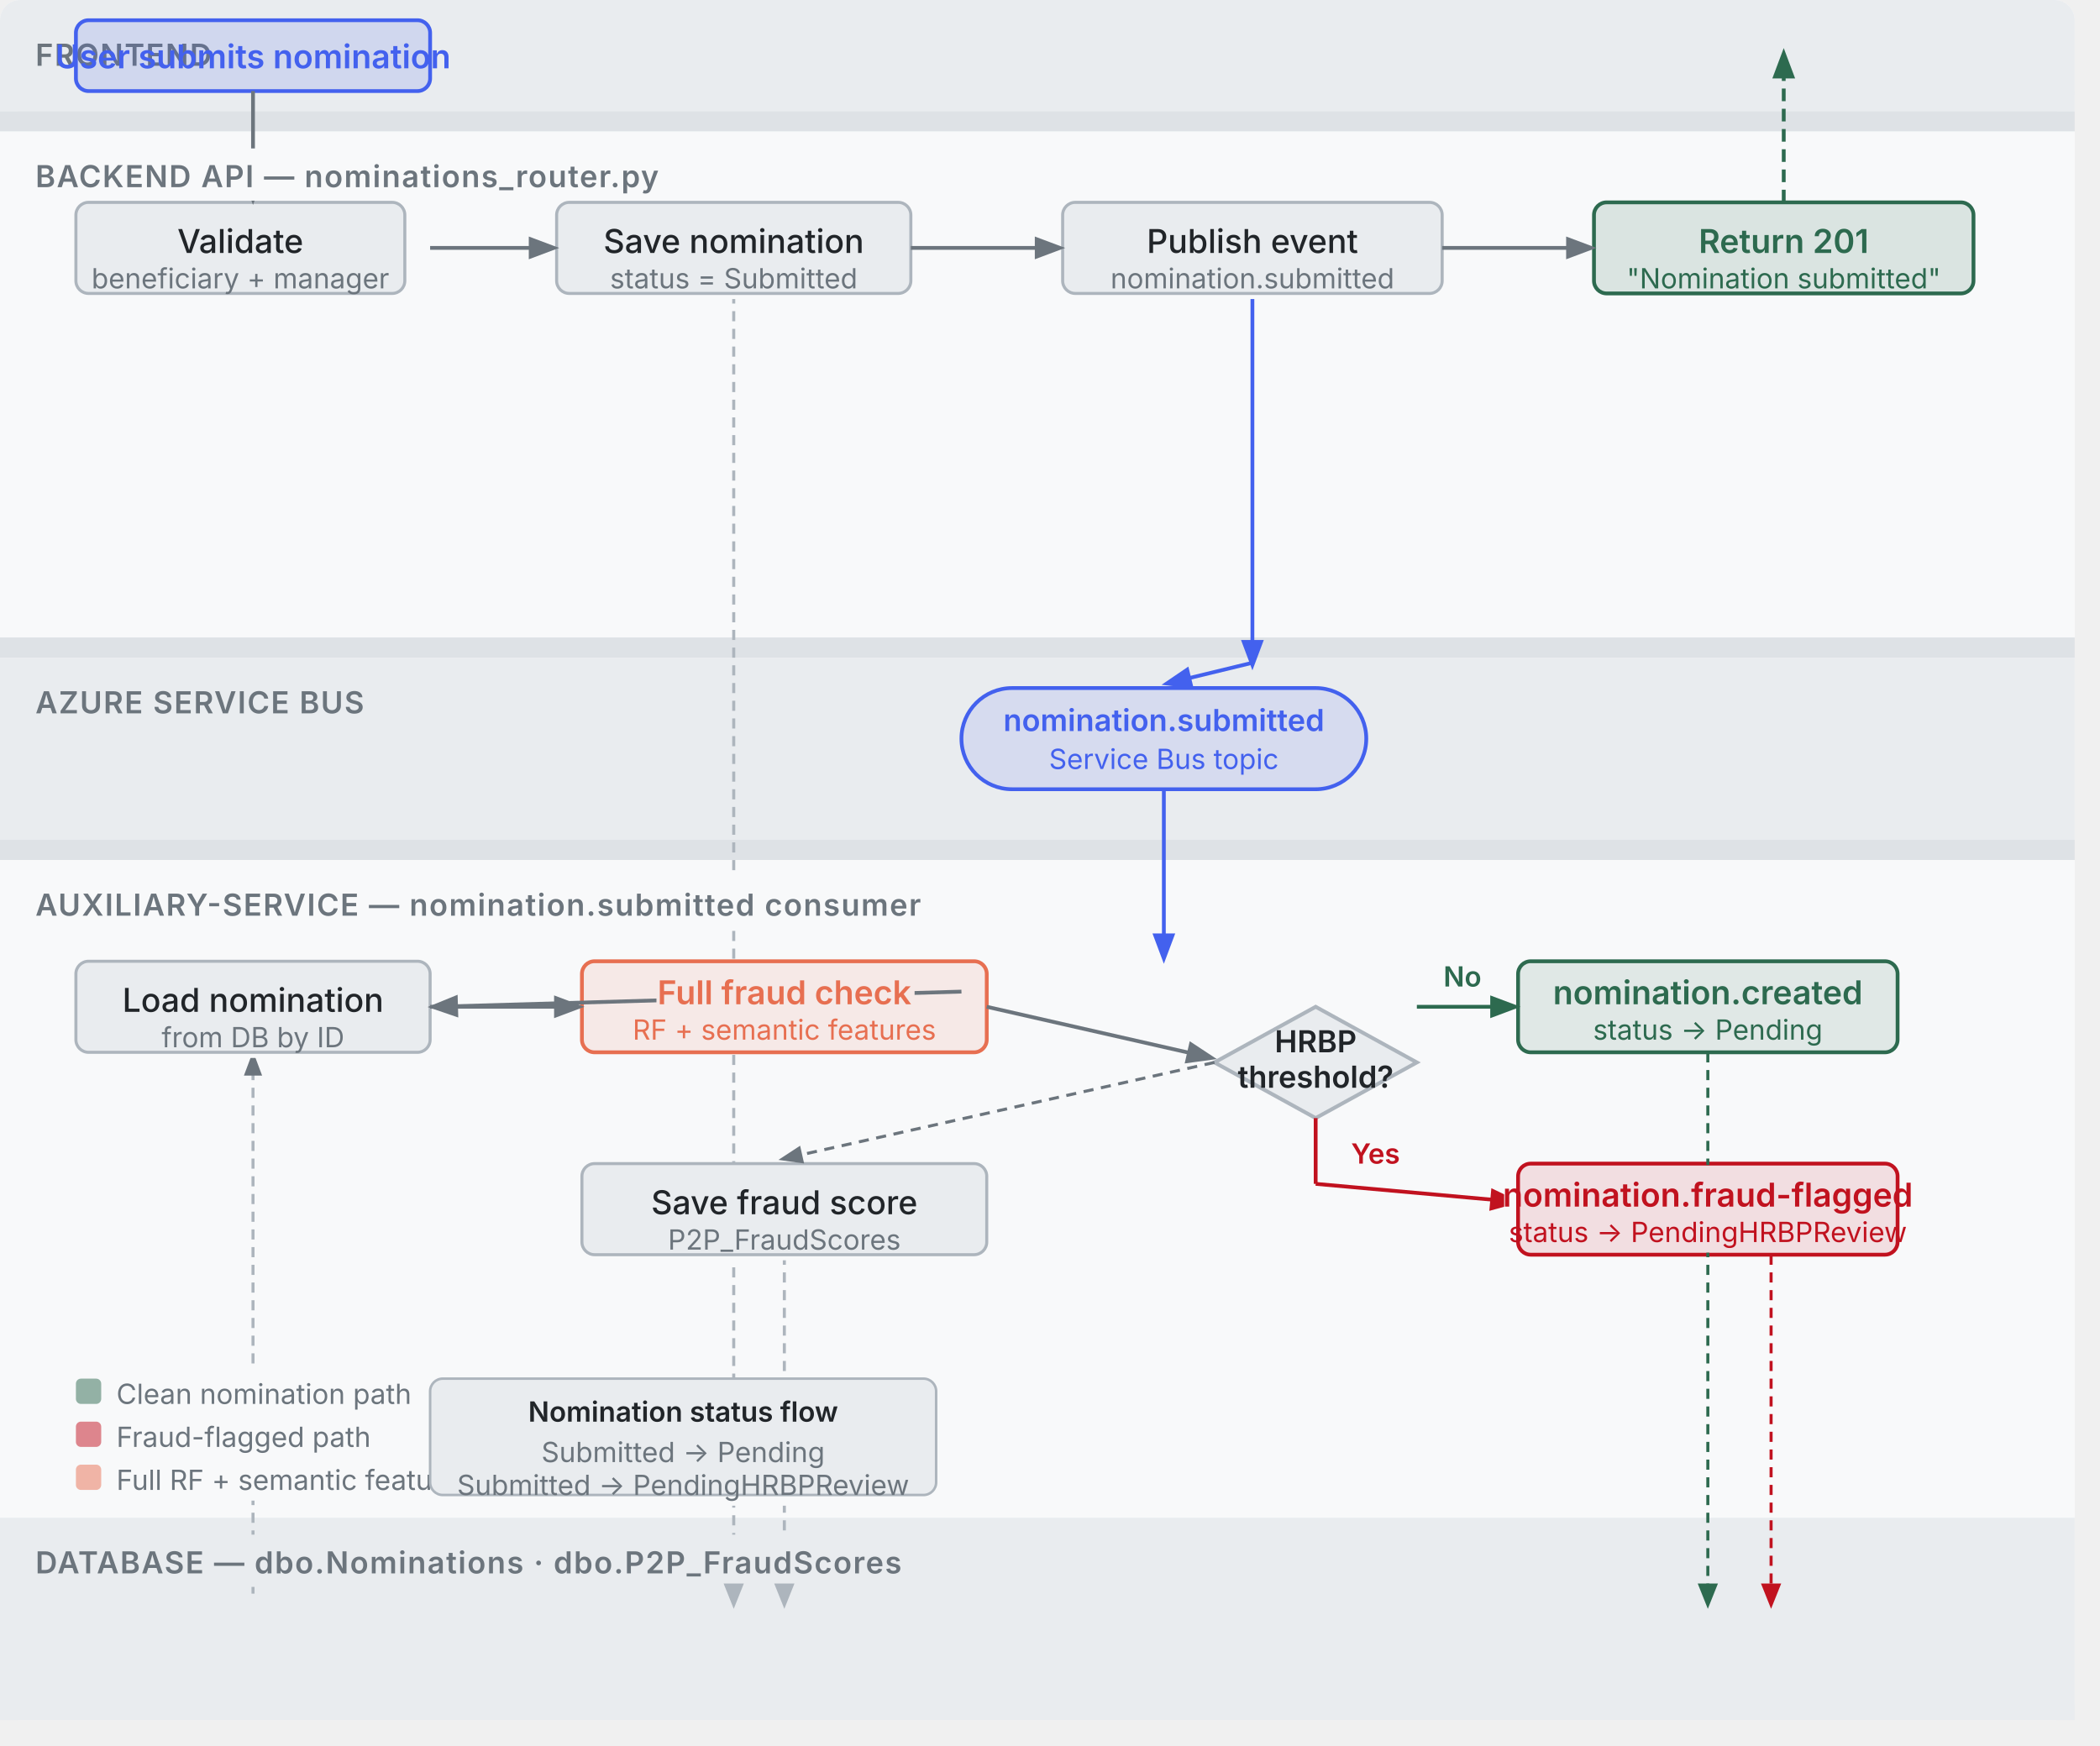
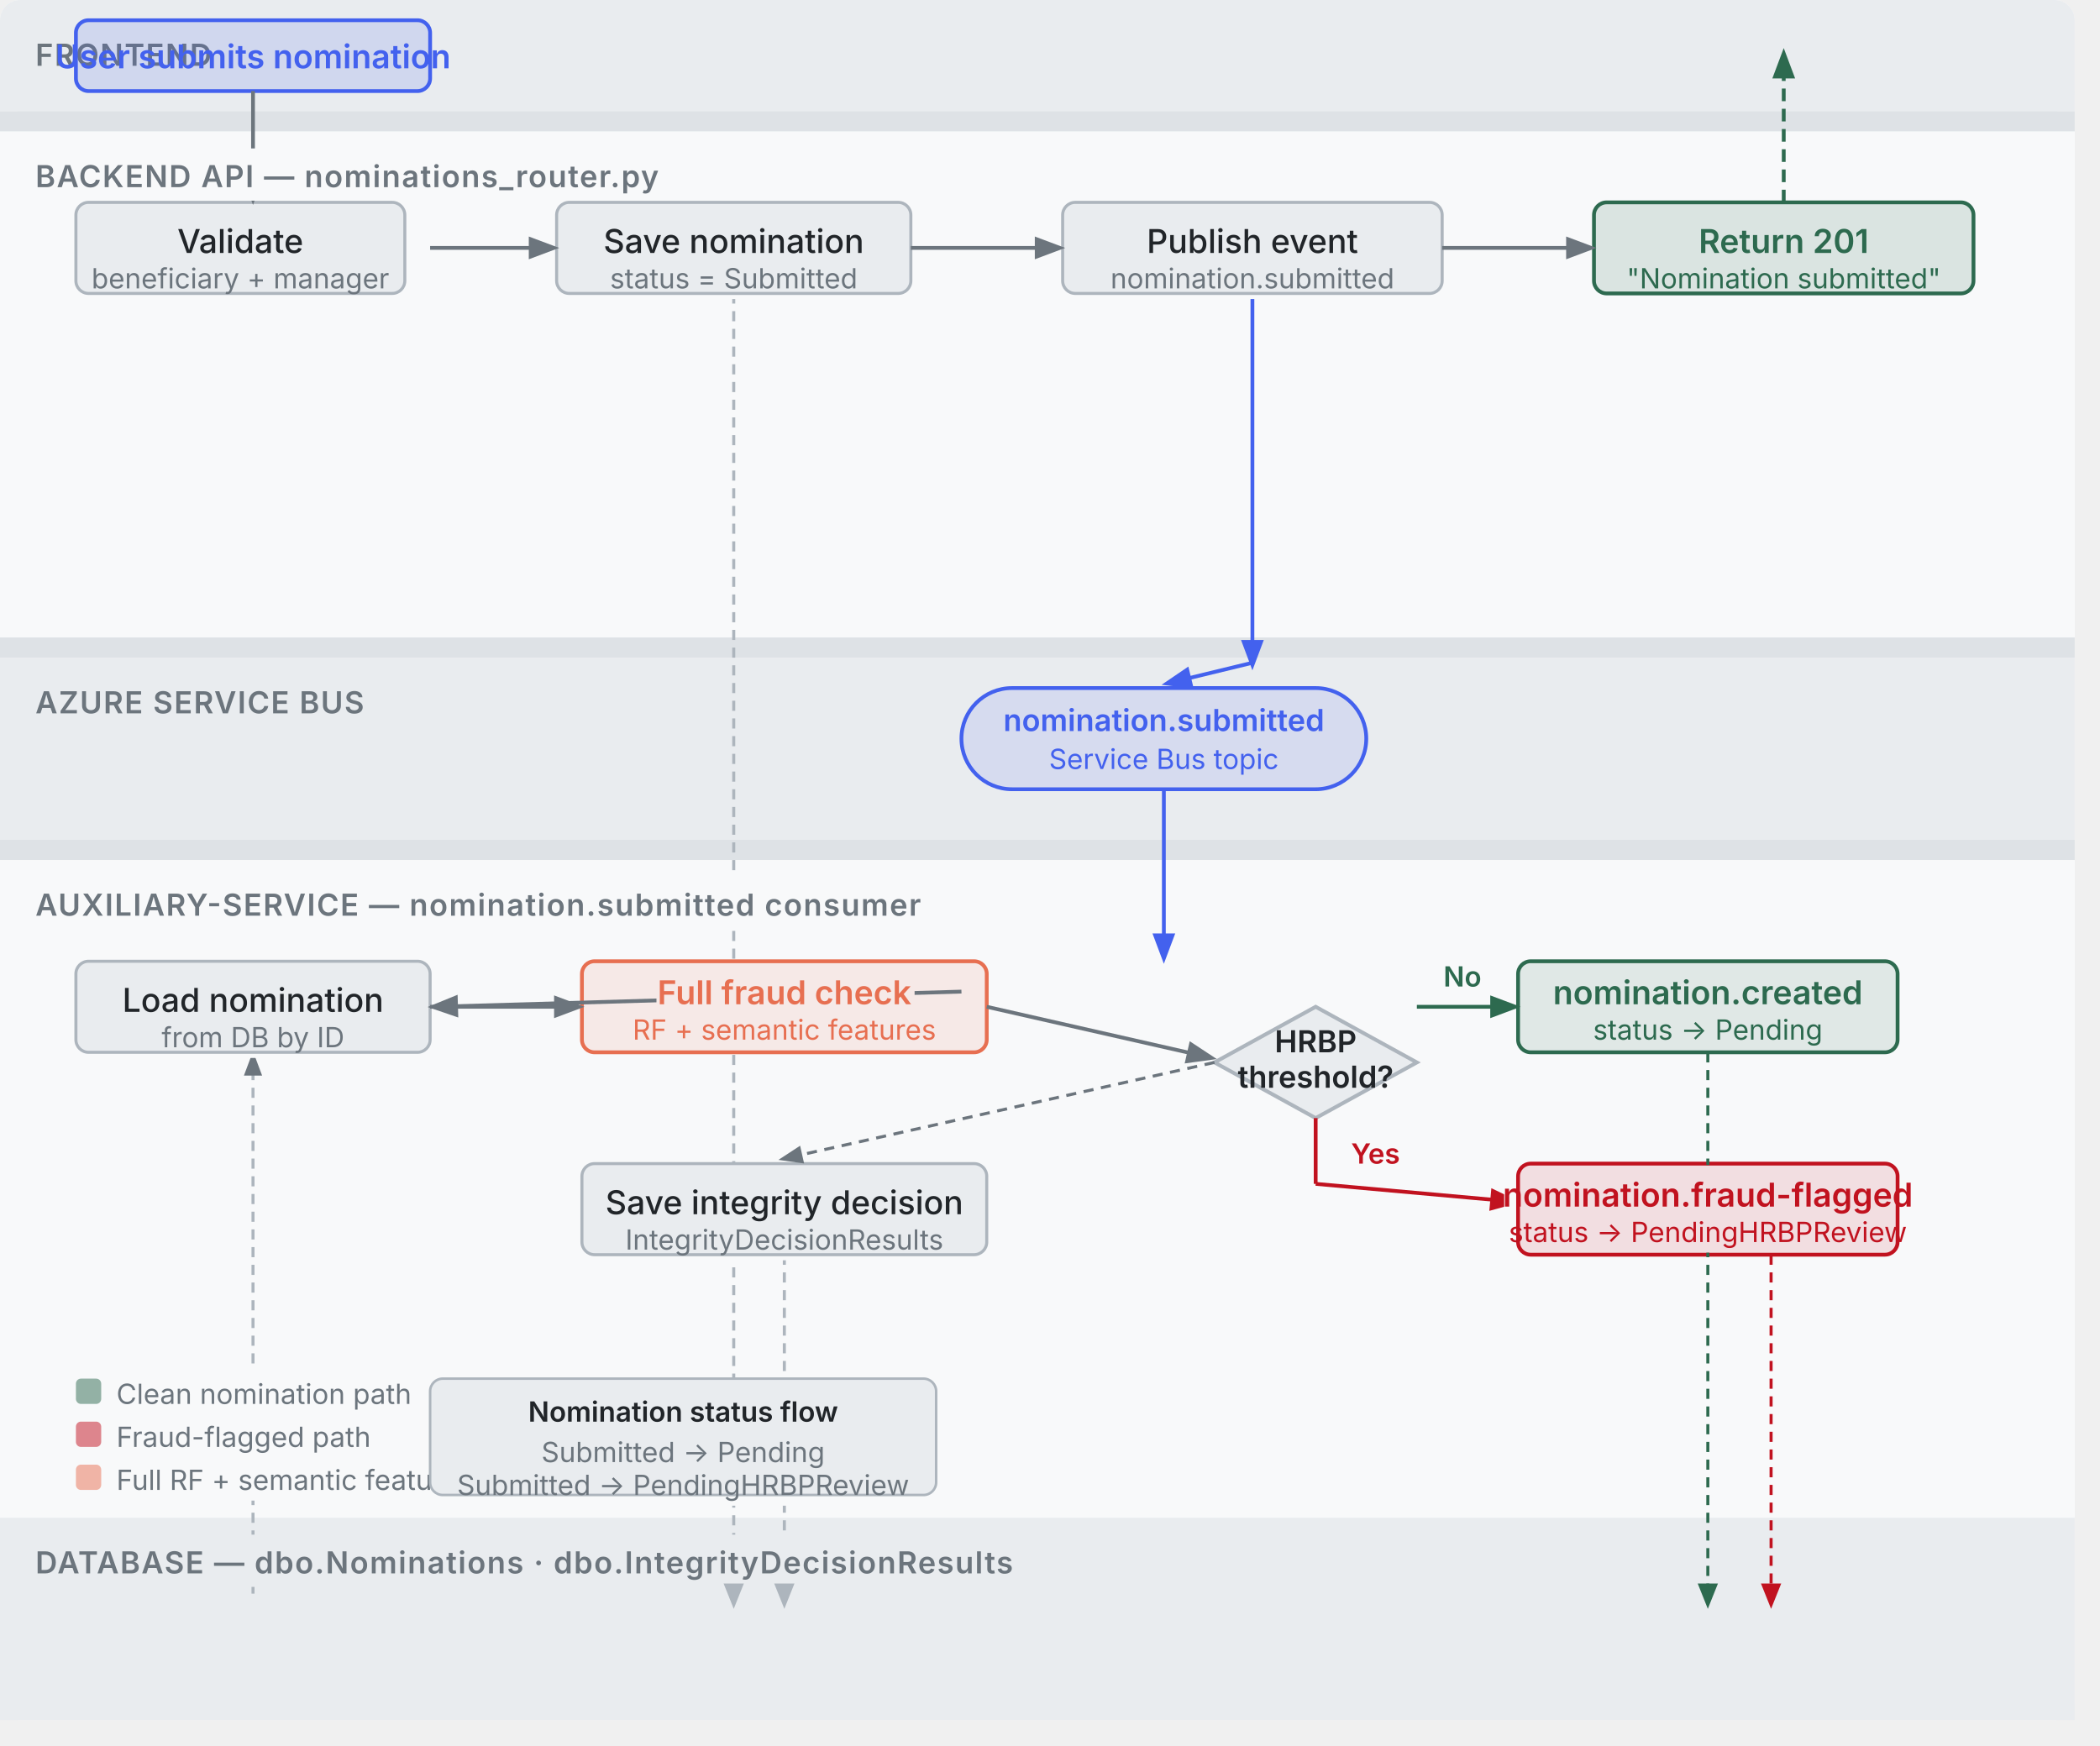
<svg xmlns="http://www.w3.org/2000/svg" viewBox="0 0 830 690" font-family="system-ui, -apple-system, sans-serif" font-size="13" role="img" style="">
  <rect x="0" y="0" width="820" height="680" fill="var(--bg-1, #f8f9fa)" rx="8" style="fill:rgb(248, 249, 250);stroke:none;color:rgb(0, 0, 0);stroke-width:1px;stroke-linecap:butt;stroke-linejoin:miter;opacity:1;font-family:system-ui, -apple-system, sans-serif;font-size:13px;font-weight:400;text-anchor:start;dominant-baseline:auto" />
  <rect x="0" y="0" width="820" height="44" fill="var(--bg-2, #e9ecef)" rx="8" style="fill:rgb(233, 236, 239);stroke:none;color:rgb(0, 0, 0);stroke-width:1px;stroke-linecap:butt;stroke-linejoin:miter;opacity:1;font-family:system-ui, -apple-system, sans-serif;font-size:13px;font-weight:400;text-anchor:start;dominant-baseline:auto" />
  <rect x="0" y="36" width="820" height="8" fill="var(--bg-2, #e9ecef)" style="fill:rgb(233, 236, 239);stroke:none;color:rgb(0, 0, 0);stroke-width:1px;stroke-linecap:butt;stroke-linejoin:miter;opacity:1;font-family:system-ui, -apple-system, sans-serif;font-size:13px;font-weight:400;text-anchor:start;dominant-baseline:auto" />
  <text x="14" y="26" font-weight="600" font-size="12" fill="var(--text-2, #6c757d)" letter-spacing="0.5" style="fill:rgb(108, 117, 125);stroke:none;color:rgb(0, 0, 0);stroke-width:1px;stroke-linecap:butt;stroke-linejoin:miter;opacity:1;font-family:system-ui, -apple-system, sans-serif;font-size:12px;font-weight:600;text-anchor:start;dominant-baseline:auto">FRONTEND</text>
  <rect x="0" y="44" width="820" height="8" fill="var(--bg-3, #dee2e6)" style="fill:rgb(222, 226, 230);stroke:none;color:rgb(0, 0, 0);stroke-width:1px;stroke-linecap:butt;stroke-linejoin:miter;opacity:1;font-family:system-ui, -apple-system, sans-serif;font-size:13px;font-weight:400;text-anchor:start;dominant-baseline:auto" />
  <rect x="0" y="52" width="820" height="200" fill="var(--bg-1, #f8f9fa)" style="fill:rgb(248, 249, 250);stroke:none;color:rgb(0, 0, 0);stroke-width:1px;stroke-linecap:butt;stroke-linejoin:miter;opacity:1;font-family:system-ui, -apple-system, sans-serif;font-size:13px;font-weight:400;text-anchor:start;dominant-baseline:auto" />
  <text x="14" y="74" font-weight="600" font-size="12" fill="var(--text-2, #6c757d)" letter-spacing="0.5" style="fill:rgb(108, 117, 125);stroke:none;color:rgb(0, 0, 0);stroke-width:1px;stroke-linecap:butt;stroke-linejoin:miter;opacity:1;font-family:system-ui, -apple-system, sans-serif;font-size:12px;font-weight:600;text-anchor:start;dominant-baseline:auto">BACKEND API  —  nominations_router.py</text>
  <rect x="0" y="252" width="820" height="8" fill="var(--bg-3, #dee2e6)" style="fill:rgb(222, 226, 230);stroke:none;color:rgb(0, 0, 0);stroke-width:1px;stroke-linecap:butt;stroke-linejoin:miter;opacity:1;font-family:system-ui, -apple-system, sans-serif;font-size:13px;font-weight:400;text-anchor:start;dominant-baseline:auto" />
  <rect x="0" y="260" width="820" height="72" fill="var(--bg-2, #e9ecef)" style="fill:rgb(233, 236, 239);stroke:none;color:rgb(0, 0, 0);stroke-width:1px;stroke-linecap:butt;stroke-linejoin:miter;opacity:1;font-family:system-ui, -apple-system, sans-serif;font-size:13px;font-weight:400;text-anchor:start;dominant-baseline:auto" />
  <text x="14" y="282" font-weight="600" font-size="12" fill="var(--text-2, #6c757d)" letter-spacing="0.5" style="fill:rgb(108, 117, 125);stroke:none;color:rgb(0, 0, 0);stroke-width:1px;stroke-linecap:butt;stroke-linejoin:miter;opacity:1;font-family:system-ui, -apple-system, sans-serif;font-size:12px;font-weight:600;text-anchor:start;dominant-baseline:auto">AZURE SERVICE BUS</text>
  <rect x="0" y="332" width="820" height="8" fill="var(--bg-3, #dee2e6)" style="fill:rgb(222, 226, 230);stroke:none;color:rgb(0, 0, 0);stroke-width:1px;stroke-linecap:butt;stroke-linejoin:miter;opacity:1;font-family:system-ui, -apple-system, sans-serif;font-size:13px;font-weight:400;text-anchor:start;dominant-baseline:auto" />
  <rect x="0" y="340" width="820" height="260" fill="var(--bg-1, #f8f9fa)" style="fill:rgb(248, 249, 250);stroke:none;color:rgb(0, 0, 0);stroke-width:1px;stroke-linecap:butt;stroke-linejoin:miter;opacity:1;font-family:system-ui, -apple-system, sans-serif;font-size:13px;font-weight:400;text-anchor:start;dominant-baseline:auto" />
  <text x="14" y="362" font-weight="600" font-size="12" fill="var(--text-2, #6c757d)" letter-spacing="0.5" style="fill:rgb(108, 117, 125);stroke:none;color:rgb(0, 0, 0);stroke-width:1px;stroke-linecap:butt;stroke-linejoin:miter;opacity:1;font-family:system-ui, -apple-system, sans-serif;font-size:12px;font-weight:600;text-anchor:start;dominant-baseline:auto">AUXILIARY-SERVICE  —  nomination.submitted consumer</text>
  <rect x="0" y="600" width="820" height="80" fill="var(--bg-2, #e9ecef)" style="fill:rgb(233, 236, 239);stroke:none;color:rgb(0, 0, 0);stroke-width:1px;stroke-linecap:butt;stroke-linejoin:miter;opacity:1;font-family:system-ui, -apple-system, sans-serif;font-size:13px;font-weight:400;text-anchor:start;dominant-baseline:auto" />
-   <text x="14" y="622" font-weight="600" font-size="12" fill="var(--text-2, #6c757d)" letter-spacing="0.5" style="fill:rgb(108, 117, 125);stroke:none;color:rgb(0, 0, 0);stroke-width:1px;stroke-linecap:butt;stroke-linejoin:miter;opacity:1;font-family:system-ui, -apple-system, sans-serif;font-size:12px;font-weight:600;text-anchor:start;dominant-baseline:auto">DATABASE  —  dbo.Nominations  ·  dbo.P2P_FraudScores</text>
+   <text x="14" y="622" font-weight="600" font-size="12" fill="var(--text-2, #6c757d)" letter-spacing="0.5" style="fill:rgb(108, 117, 125);stroke:none;color:rgb(0, 0, 0);stroke-width:1px;stroke-linecap:butt;stroke-linejoin:miter;opacity:1;font-family:system-ui, -apple-system, sans-serif;font-size:12px;font-weight:600;text-anchor:start;dominant-baseline:auto">DATABASE  —  dbo.Nominations  ·  dbo.IntegrityDecisionResults</text>
  <rect x="30" y="8" width="140" height="28" rx="5" fill="var(--accent, #4361ee)" opacity="0.15" style="fill:rgb(67, 97, 238);stroke:none;color:rgb(0, 0, 0);stroke-width:1px;stroke-linecap:butt;stroke-linejoin:miter;opacity:0.15;font-family:system-ui, -apple-system, sans-serif;font-size:13px;font-weight:400;text-anchor:start;dominant-baseline:auto" />
  <rect x="30" y="8" width="140" height="28" rx="5" fill="none" stroke="var(--accent, #4361ee)" stroke-width="1.5" style="fill:none;stroke:rgb(67, 97, 238);color:rgb(0, 0, 0);stroke-width:1.5px;stroke-linecap:butt;stroke-linejoin:miter;opacity:1;font-family:system-ui, -apple-system, sans-serif;font-size:13px;font-weight:400;text-anchor:start;dominant-baseline:auto" />
  <text x="100" y="27" text-anchor="middle" fill="var(--accent, #4361ee)" font-weight="600" style="fill:rgb(67, 97, 238);stroke:none;color:rgb(0, 0, 0);stroke-width:1px;stroke-linecap:butt;stroke-linejoin:miter;opacity:1;font-family:system-ui, -apple-system, sans-serif;font-size:13px;font-weight:600;text-anchor:middle;dominant-baseline:auto">User submits nomination</text>
  <rect x="30" y="80" width="130" height="36" rx="5" fill="var(--bg-2, #e9ecef)" stroke="var(--border, #adb5bd)" stroke-width="1.2" style="fill:rgb(233, 236, 239);stroke:rgb(173, 181, 189);color:rgb(0, 0, 0);stroke-width:1.2px;stroke-linecap:butt;stroke-linejoin:miter;opacity:1;font-family:system-ui, -apple-system, sans-serif;font-size:13px;font-weight:400;text-anchor:start;dominant-baseline:auto" />
  <text x="95" y="100" text-anchor="middle" fill="var(--text-1, #212529)" font-weight="500" style="fill:rgb(33, 37, 41);stroke:none;color:rgb(0, 0, 0);stroke-width:1px;stroke-linecap:butt;stroke-linejoin:miter;opacity:1;font-family:system-ui, -apple-system, sans-serif;font-size:13px;font-weight:500;text-anchor:middle;dominant-baseline:auto">Validate</text>
  <text x="95" y="114" text-anchor="middle" fill="var(--text-2, #6c757d)" font-size="11" style="fill:rgb(108, 117, 125);stroke:none;color:rgb(0, 0, 0);stroke-width:1px;stroke-linecap:butt;stroke-linejoin:miter;opacity:1;font-family:system-ui, -apple-system, sans-serif;font-size:11px;font-weight:400;text-anchor:middle;dominant-baseline:auto">beneficiary + manager</text>
  <rect x="220" y="80" width="140" height="36" rx="5" fill="var(--bg-2, #e9ecef)" stroke="var(--border, #adb5bd)" stroke-width="1.2" style="fill:rgb(233, 236, 239);stroke:rgb(173, 181, 189);color:rgb(0, 0, 0);stroke-width:1.2px;stroke-linecap:butt;stroke-linejoin:miter;opacity:1;font-family:system-ui, -apple-system, sans-serif;font-size:13px;font-weight:400;text-anchor:start;dominant-baseline:auto" />
  <text x="290" y="100" text-anchor="middle" fill="var(--text-1, #212529)" font-weight="500" style="fill:rgb(33, 37, 41);stroke:none;color:rgb(0, 0, 0);stroke-width:1px;stroke-linecap:butt;stroke-linejoin:miter;opacity:1;font-family:system-ui, -apple-system, sans-serif;font-size:13px;font-weight:500;text-anchor:middle;dominant-baseline:auto">Save nomination</text>
  <text x="290" y="114" text-anchor="middle" fill="var(--text-2, #6c757d)" font-size="11" style="fill:rgb(108, 117, 125);stroke:none;color:rgb(0, 0, 0);stroke-width:1px;stroke-linecap:butt;stroke-linejoin:miter;opacity:1;font-family:system-ui, -apple-system, sans-serif;font-size:11px;font-weight:400;text-anchor:middle;dominant-baseline:auto">status = Submitted</text>
  <line x1="290" y1="116" x2="290" y2="630" stroke="var(--border, #adb5bd)" stroke-width="1.2" stroke-dasharray="4,3" mask="url(#imagine-text-gaps-45eafx)" style="fill:rgb(0, 0, 0);stroke:rgb(173, 181, 189);color:rgb(0, 0, 0);stroke-width:1.2px;stroke-dasharray:4px, 3px;stroke-linecap:butt;stroke-linejoin:miter;opacity:1;font-family:system-ui, -apple-system, sans-serif;font-size:13px;font-weight:400;text-anchor:start;dominant-baseline:auto" />
  <polygon points="286,626 290,636 294,626" fill="var(--border, #adb5bd)" style="fill:rgb(173, 181, 189);stroke:none;color:rgb(0, 0, 0);stroke-width:1px;stroke-linecap:butt;stroke-linejoin:miter;opacity:1;font-family:system-ui, -apple-system, sans-serif;font-size:13px;font-weight:400;text-anchor:start;dominant-baseline:auto" />
  <rect x="420" y="80" width="150" height="36" rx="5" fill="var(--bg-2, #e9ecef)" stroke="var(--border, #adb5bd)" stroke-width="1.2" style="fill:rgb(233, 236, 239);stroke:rgb(173, 181, 189);color:rgb(0, 0, 0);stroke-width:1.2px;stroke-linecap:butt;stroke-linejoin:miter;opacity:1;font-family:system-ui, -apple-system, sans-serif;font-size:13px;font-weight:400;text-anchor:start;dominant-baseline:auto" />
  <text x="495" y="100" text-anchor="middle" fill="var(--text-1, #212529)" font-weight="500" style="fill:rgb(33, 37, 41);stroke:none;color:rgb(0, 0, 0);stroke-width:1px;stroke-linecap:butt;stroke-linejoin:miter;opacity:1;font-family:system-ui, -apple-system, sans-serif;font-size:13px;font-weight:500;text-anchor:middle;dominant-baseline:auto">Publish event</text>
  <text x="495" y="114" text-anchor="middle" fill="var(--text-2, #6c757d)" font-size="11" style="fill:rgb(108, 117, 125);stroke:none;color:rgb(0, 0, 0);stroke-width:1px;stroke-linecap:butt;stroke-linejoin:miter;opacity:1;font-family:system-ui, -apple-system, sans-serif;font-size:11px;font-weight:400;text-anchor:middle;dominant-baseline:auto">nomination.submitted</text>
  <rect x="630" y="80" width="150" height="36" rx="5" fill="var(--success, #2d6a4f)" opacity="0.15" style="fill:rgb(45, 106, 79);stroke:none;color:rgb(0, 0, 0);stroke-width:1px;stroke-linecap:butt;stroke-linejoin:miter;opacity:0.15;font-family:system-ui, -apple-system, sans-serif;font-size:13px;font-weight:400;text-anchor:start;dominant-baseline:auto" />
  <rect x="630" y="80" width="150" height="36" rx="5" fill="none" stroke="var(--success, #2d6a4f)" stroke-width="1.5" style="fill:none;stroke:rgb(45, 106, 79);color:rgb(0, 0, 0);stroke-width:1.5px;stroke-linecap:butt;stroke-linejoin:miter;opacity:1;font-family:system-ui, -apple-system, sans-serif;font-size:13px;font-weight:400;text-anchor:start;dominant-baseline:auto" />
  <text x="705" y="100" text-anchor="middle" fill="var(--success, #2d6a4f)" font-weight="600" style="fill:rgb(45, 106, 79);stroke:none;color:rgb(0, 0, 0);stroke-width:1px;stroke-linecap:butt;stroke-linejoin:miter;opacity:1;font-family:system-ui, -apple-system, sans-serif;font-size:13px;font-weight:600;text-anchor:middle;dominant-baseline:auto">Return 201</text>
  <text x="705" y="114" text-anchor="middle" fill="var(--success, #2d6a4f)" font-size="11" style="fill:rgb(45, 106, 79);stroke:none;color:rgb(0, 0, 0);stroke-width:1px;stroke-linecap:butt;stroke-linejoin:miter;opacity:1;font-family:system-ui, -apple-system, sans-serif;font-size:11px;font-weight:400;text-anchor:middle;dominant-baseline:auto">"Nomination submitted"</text>
  <line x1="170" y1="98" x2="218" y2="98" stroke="var(--text-2, #6c757d)" stroke-width="1.5" marker-end="url(#arr)" style="fill:rgb(0, 0, 0);stroke:rgb(108, 117, 125);color:rgb(0, 0, 0);stroke-width:1.5px;stroke-linecap:butt;stroke-linejoin:miter;opacity:1;font-family:system-ui, -apple-system, sans-serif;font-size:13px;font-weight:400;text-anchor:start;dominant-baseline:auto" />
  <line x1="360" y1="98" x2="418" y2="98" stroke="var(--text-2, #6c757d)" stroke-width="1.5" marker-end="url(#arr)" style="fill:rgb(0, 0, 0);stroke:rgb(108, 117, 125);color:rgb(0, 0, 0);stroke-width:1.5px;stroke-linecap:butt;stroke-linejoin:miter;opacity:1;font-family:system-ui, -apple-system, sans-serif;font-size:13px;font-weight:400;text-anchor:start;dominant-baseline:auto" />
  <line x1="570" y1="98" x2="628" y2="98" stroke="var(--text-2, #6c757d)" stroke-width="1.5" marker-end="url(#arr)" style="fill:rgb(0, 0, 0);stroke:rgb(108, 117, 125);color:rgb(0, 0, 0);stroke-width:1.5px;stroke-linecap:butt;stroke-linejoin:miter;opacity:1;font-family:system-ui, -apple-system, sans-serif;font-size:13px;font-weight:400;text-anchor:start;dominant-baseline:auto" />
  <line x1="100" y1="36" x2="100" y2="78" stroke="var(--text-2, #6c757d)" stroke-width="1.5" marker-end="url(#arr)" mask="url(#imagine-text-gaps-45eafx)" style="fill:rgb(0, 0, 0);stroke:rgb(108, 117, 125);color:rgb(0, 0, 0);stroke-width:1.5px;stroke-linecap:butt;stroke-linejoin:miter;opacity:1;font-family:system-ui, -apple-system, sans-serif;font-size:13px;font-weight:400;text-anchor:start;dominant-baseline:auto" />
  <line x1="705" y1="80" x2="705" y2="22" stroke="var(--success, #2d6a4f)" stroke-width="1.5" stroke-dasharray="5,3" marker-end="url(#arr-green)" style="fill:rgb(0, 0, 0);stroke:rgb(45, 106, 79);color:rgb(0, 0, 0);stroke-width:1.5px;stroke-dasharray:5px, 3px;stroke-linecap:butt;stroke-linejoin:miter;opacity:1;font-family:system-ui, -apple-system, sans-serif;font-size:13px;font-weight:400;text-anchor:start;dominant-baseline:auto" />
  <rect x="380" y="272" width="160" height="40" rx="20" fill="var(--accent, #4361ee)" opacity="0.12" style="fill:rgb(67, 97, 238);stroke:none;color:rgb(0, 0, 0);stroke-width:1px;stroke-linecap:butt;stroke-linejoin:miter;opacity:0.12;font-family:system-ui, -apple-system, sans-serif;font-size:13px;font-weight:400;text-anchor:start;dominant-baseline:auto" />
  <rect x="380" y="272" width="160" height="40" rx="20" fill="none" stroke="var(--accent, #4361ee)" stroke-width="1.5" style="fill:none;stroke:rgb(67, 97, 238);color:rgb(0, 0, 0);stroke-width:1.5px;stroke-linecap:butt;stroke-linejoin:miter;opacity:1;font-family:system-ui, -apple-system, sans-serif;font-size:13px;font-weight:400;text-anchor:start;dominant-baseline:auto" />
  <text x="460" y="289" text-anchor="middle" fill="var(--accent, #4361ee)" font-weight="600" font-size="12" style="fill:rgb(67, 97, 238);stroke:none;color:rgb(0, 0, 0);stroke-width:1px;stroke-linecap:butt;stroke-linejoin:miter;opacity:1;font-family:system-ui, -apple-system, sans-serif;font-size:12px;font-weight:600;text-anchor:middle;dominant-baseline:auto">nomination.submitted</text>
  <text x="460" y="304" text-anchor="middle" fill="var(--accent, #4361ee)" font-size="11" style="fill:rgb(67, 97, 238);stroke:none;color:rgb(0, 0, 0);stroke-width:1px;stroke-linecap:butt;stroke-linejoin:miter;opacity:1;font-family:system-ui, -apple-system, sans-serif;font-size:11px;font-weight:400;text-anchor:middle;dominant-baseline:auto">Service Bus topic</text>
  <line x1="495" y1="116" x2="495" y2="262" stroke="var(--accent, #4361ee)" stroke-width="1.5" marker-end="url(#arr-blue)" mask="url(#imagine-text-gaps-45eafx)" style="fill:rgb(0, 0, 0);stroke:rgb(67, 97, 238);color:rgb(0, 0, 0);stroke-width:1.5px;stroke-linecap:butt;stroke-linejoin:miter;opacity:1;font-family:system-ui, -apple-system, sans-serif;font-size:13px;font-weight:400;text-anchor:start;dominant-baseline:auto" />
  <line x1="495" y1="262" x2="462" y2="270" stroke="var(--accent, #4361ee)" stroke-width="1.5" marker-end="url(#arr-blue)" style="fill:rgb(0, 0, 0);stroke:rgb(67, 97, 238);color:rgb(0, 0, 0);stroke-width:1.5px;stroke-linecap:butt;stroke-linejoin:miter;opacity:1;font-family:system-ui, -apple-system, sans-serif;font-size:13px;font-weight:400;text-anchor:start;dominant-baseline:auto" />
  <line x1="460" y1="312" x2="460" y2="378" stroke="var(--accent, #4361ee)" stroke-width="1.5" marker-end="url(#arr-blue)" style="fill:rgb(0, 0, 0);stroke:rgb(67, 97, 238);color:rgb(0, 0, 0);stroke-width:1.5px;stroke-linecap:butt;stroke-linejoin:miter;opacity:1;font-family:system-ui, -apple-system, sans-serif;font-size:13px;font-weight:400;text-anchor:start;dominant-baseline:auto" />
  <rect x="30" y="380" width="140" height="36" rx="5" fill="var(--bg-2, #e9ecef)" stroke="var(--border, #adb5bd)" stroke-width="1.2" style="fill:rgb(233, 236, 239);stroke:rgb(173, 181, 189);color:rgb(0, 0, 0);stroke-width:1.2px;stroke-linecap:butt;stroke-linejoin:miter;opacity:1;font-family:system-ui, -apple-system, sans-serif;font-size:13px;font-weight:400;text-anchor:start;dominant-baseline:auto" />
  <text x="100" y="400" text-anchor="middle" fill="var(--text-1, #212529)" font-weight="500" style="fill:rgb(33, 37, 41);stroke:none;color:rgb(0, 0, 0);stroke-width:1px;stroke-linecap:butt;stroke-linejoin:miter;opacity:1;font-family:system-ui, -apple-system, sans-serif;font-size:13px;font-weight:500;text-anchor:middle;dominant-baseline:auto">Load nomination</text>
  <text x="100" y="414" text-anchor="middle" fill="var(--text-2, #6c757d)" font-size="11" style="fill:rgb(108, 117, 125);stroke:none;color:rgb(0, 0, 0);stroke-width:1px;stroke-linecap:butt;stroke-linejoin:miter;opacity:1;font-family:system-ui, -apple-system, sans-serif;font-size:11px;font-weight:400;text-anchor:middle;dominant-baseline:auto">from DB by ID</text>
  <rect x="230" y="380" width="160" height="36" rx="5" fill="var(--warning, #e76f51)" opacity="0.12" style="fill:rgb(231, 111, 81);stroke:none;color:rgb(0, 0, 0);stroke-width:1px;stroke-linecap:butt;stroke-linejoin:miter;opacity:0.12;font-family:system-ui, -apple-system, sans-serif;font-size:13px;font-weight:400;text-anchor:start;dominant-baseline:auto" />
  <rect x="230" y="380" width="160" height="36" rx="5" fill="none" stroke="var(--warning, #e76f51)" stroke-width="1.5" style="fill:none;stroke:rgb(231, 111, 81);color:rgb(0, 0, 0);stroke-width:1.5px;stroke-linecap:butt;stroke-linejoin:miter;opacity:1;font-family:system-ui, -apple-system, sans-serif;font-size:13px;font-weight:400;text-anchor:start;dominant-baseline:auto" />
  <text x="310" y="397" text-anchor="middle" fill="var(--warning, #e76f51)" font-weight="600" style="fill:rgb(231, 111, 81);stroke:none;color:rgb(0, 0, 0);stroke-width:1px;stroke-linecap:butt;stroke-linejoin:miter;opacity:1;font-family:system-ui, -apple-system, sans-serif;font-size:13px;font-weight:600;text-anchor:middle;dominant-baseline:auto">Full fraud check</text>
  <text x="310" y="411" text-anchor="middle" fill="var(--warning, #e76f51)" font-size="11" style="fill:rgb(231, 111, 81);stroke:none;color:rgb(0, 0, 0);stroke-width:1px;stroke-linecap:butt;stroke-linejoin:miter;opacity:1;font-family:system-ui, -apple-system, sans-serif;font-size:11px;font-weight:400;text-anchor:middle;dominant-baseline:auto">RF + semantic features</text>
  <polygon points="520,398 560,420 520,442 480,420" fill="var(--bg-2, #e9ecef)" stroke="var(--border, #adb5bd)" stroke-width="1.5" style="fill:rgb(233, 236, 239);stroke:rgb(173, 181, 189);color:rgb(0, 0, 0);stroke-width:1.5px;stroke-linecap:butt;stroke-linejoin:miter;opacity:1;font-family:system-ui, -apple-system, sans-serif;font-size:13px;font-weight:400;text-anchor:start;dominant-baseline:auto" />
  <text x="520" y="416" text-anchor="middle" fill="var(--text-1, #212529)" font-weight="600" font-size="12" style="fill:rgb(33, 37, 41);stroke:none;color:rgb(0, 0, 0);stroke-width:1px;stroke-linecap:butt;stroke-linejoin:miter;opacity:1;font-family:system-ui, -apple-system, sans-serif;font-size:12px;font-weight:600;text-anchor:middle;dominant-baseline:auto">HRBP</text>
  <text x="520" y="430" text-anchor="middle" fill="var(--text-1, #212529)" font-weight="600" font-size="12" style="fill:rgb(33, 37, 41);stroke:none;color:rgb(0, 0, 0);stroke-width:1px;stroke-linecap:butt;stroke-linejoin:miter;opacity:1;font-family:system-ui, -apple-system, sans-serif;font-size:12px;font-weight:600;text-anchor:middle;dominant-baseline:auto">threshold?</text>
  <rect x="230" y="460" width="160" height="36" rx="5" fill="var(--bg-2, #e9ecef)" stroke="var(--border, #adb5bd)" stroke-width="1.2" style="fill:rgb(233, 236, 239);stroke:rgb(173, 181, 189);color:rgb(0, 0, 0);stroke-width:1.2px;stroke-linecap:butt;stroke-linejoin:miter;opacity:1;font-family:system-ui, -apple-system, sans-serif;font-size:13px;font-weight:400;text-anchor:start;dominant-baseline:auto" />
-   <text x="310" y="480" text-anchor="middle" fill="var(--text-1, #212529)" font-weight="500" style="fill:rgb(33, 37, 41);stroke:none;color:rgb(0, 0, 0);stroke-width:1px;stroke-linecap:butt;stroke-linejoin:miter;opacity:1;font-family:system-ui, -apple-system, sans-serif;font-size:13px;font-weight:500;text-anchor:middle;dominant-baseline:auto">Save fraud score</text>
-   <text x="310" y="494" text-anchor="middle" fill="var(--text-2, #6c757d)" font-size="11" style="fill:rgb(108, 117, 125);stroke:none;color:rgb(0, 0, 0);stroke-width:1px;stroke-linecap:butt;stroke-linejoin:miter;opacity:1;font-family:system-ui, -apple-system, sans-serif;font-size:11px;font-weight:400;text-anchor:middle;dominant-baseline:auto">P2P_FraudScores</text>
+   <text x="310" y="480" text-anchor="middle" fill="var(--text-1, #212529)" font-weight="500" style="fill:rgb(33, 37, 41);stroke:none;color:rgb(0, 0, 0);stroke-width:1px;stroke-linecap:butt;stroke-linejoin:miter;opacity:1;font-family:system-ui, -apple-system, sans-serif;font-size:13px;font-weight:500;text-anchor:middle;dominant-baseline:auto">Save integrity decision</text>
+   <text x="310" y="494" text-anchor="middle" fill="var(--text-2, #6c757d)" font-size="11" style="fill:rgb(108, 117, 125);stroke:none;color:rgb(0, 0, 0);stroke-width:1px;stroke-linecap:butt;stroke-linejoin:miter;opacity:1;font-family:system-ui, -apple-system, sans-serif;font-size:11px;font-weight:400;text-anchor:middle;dominant-baseline:auto">IntegrityDecisionResults</text>
  <rect x="600" y="380" width="150" height="36" rx="5" fill="var(--success, #2d6a4f)" opacity="0.12" style="fill:rgb(45, 106, 79);stroke:none;color:rgb(0, 0, 0);stroke-width:1px;stroke-linecap:butt;stroke-linejoin:miter;opacity:0.12;font-family:system-ui, -apple-system, sans-serif;font-size:13px;font-weight:400;text-anchor:start;dominant-baseline:auto" />
  <rect x="600" y="380" width="150" height="36" rx="5" fill="none" stroke="var(--success, #2d6a4f)" stroke-width="1.5" style="fill:none;stroke:rgb(45, 106, 79);color:rgb(0, 0, 0);stroke-width:1.5px;stroke-linecap:butt;stroke-linejoin:miter;opacity:1;font-family:system-ui, -apple-system, sans-serif;font-size:13px;font-weight:400;text-anchor:start;dominant-baseline:auto" />
  <text x="675" y="397" text-anchor="middle" fill="var(--success, #2d6a4f)" font-weight="600" style="fill:rgb(45, 106, 79);stroke:none;color:rgb(0, 0, 0);stroke-width:1px;stroke-linecap:butt;stroke-linejoin:miter;opacity:1;font-family:system-ui, -apple-system, sans-serif;font-size:13px;font-weight:600;text-anchor:middle;dominant-baseline:auto">nomination.created</text>
  <text x="675" y="411" text-anchor="middle" fill="var(--success, #2d6a4f)" font-size="11" style="fill:rgb(45, 106, 79);stroke:none;color:rgb(0, 0, 0);stroke-width:1px;stroke-linecap:butt;stroke-linejoin:miter;opacity:1;font-family:system-ui, -apple-system, sans-serif;font-size:11px;font-weight:400;text-anchor:middle;dominant-baseline:auto">status → Pending</text>
  <rect x="600" y="460" width="150" height="36" rx="5" fill="var(--danger, #c1121f)" opacity="0.12" style="fill:rgb(193, 18, 31);stroke:none;color:rgb(0, 0, 0);stroke-width:1px;stroke-linecap:butt;stroke-linejoin:miter;opacity:0.12;font-family:system-ui, -apple-system, sans-serif;font-size:13px;font-weight:400;text-anchor:start;dominant-baseline:auto" />
  <rect x="600" y="460" width="150" height="36" rx="5" fill="none" stroke="var(--danger, #c1121f)" stroke-width="1.5" style="fill:none;stroke:rgb(193, 18, 31);color:rgb(0, 0, 0);stroke-width:1.5px;stroke-linecap:butt;stroke-linejoin:miter;opacity:1;font-family:system-ui, -apple-system, sans-serif;font-size:13px;font-weight:400;text-anchor:start;dominant-baseline:auto" />
  <text x="675" y="477" text-anchor="middle" fill="var(--danger, #c1121f)" font-weight="600" style="fill:rgb(193, 18, 31);stroke:none;color:rgb(0, 0, 0);stroke-width:1px;stroke-linecap:butt;stroke-linejoin:miter;opacity:1;font-family:system-ui, -apple-system, sans-serif;font-size:13px;font-weight:600;text-anchor:middle;dominant-baseline:auto">nomination.fraud-flagged</text>
  <text x="675" y="491" text-anchor="middle" fill="var(--danger, #c1121f)" font-size="11" style="fill:rgb(193, 18, 31);stroke:none;color:rgb(0, 0, 0);stroke-width:1px;stroke-linecap:butt;stroke-linejoin:miter;opacity:1;font-family:system-ui, -apple-system, sans-serif;font-size:11px;font-weight:400;text-anchor:middle;dominant-baseline:auto">status → PendingHRBPReview</text>
  <line x1="380" y1="392" x2="172" y2="398" stroke="var(--text-2, #6c757d)" stroke-width="1.5" marker-end="url(#arr)" mask="url(#imagine-text-gaps-45eafx)" style="fill:rgb(0, 0, 0);stroke:rgb(108, 117, 125);color:rgb(0, 0, 0);stroke-width:1.5px;stroke-linecap:butt;stroke-linejoin:miter;opacity:1;font-family:system-ui, -apple-system, sans-serif;font-size:13px;font-weight:400;text-anchor:start;dominant-baseline:auto" />
  <line x1="170" y1="398" x2="228" y2="398" stroke="var(--text-2, #6c757d)" stroke-width="1.5" marker-end="url(#arr)" style="fill:rgb(0, 0, 0);stroke:rgb(108, 117, 125);color:rgb(0, 0, 0);stroke-width:1.5px;stroke-linecap:butt;stroke-linejoin:miter;opacity:1;font-family:system-ui, -apple-system, sans-serif;font-size:13px;font-weight:400;text-anchor:start;dominant-baseline:auto" />
  <line x1="390" y1="398" x2="478" y2="418" stroke="var(--text-2, #6c757d)" stroke-width="1.5" marker-end="url(#arr)" style="fill:rgb(0, 0, 0);stroke:rgb(108, 117, 125);color:rgb(0, 0, 0);stroke-width:1.5px;stroke-linecap:butt;stroke-linejoin:miter;opacity:1;font-family:system-ui, -apple-system, sans-serif;font-size:13px;font-weight:400;text-anchor:start;dominant-baseline:auto" />
  <line x1="560" y1="398" x2="598" y2="398" stroke="var(--success, #2d6a4f)" stroke-width="1.5" marker-end="url(#arr-green)" style="fill:rgb(0, 0, 0);stroke:rgb(45, 106, 79);color:rgb(0, 0, 0);stroke-width:1.5px;stroke-linecap:butt;stroke-linejoin:miter;opacity:1;font-family:system-ui, -apple-system, sans-serif;font-size:13px;font-weight:400;text-anchor:start;dominant-baseline:auto" />
  <text x="578" y="390" text-anchor="middle" fill="var(--success, #2d6a4f)" font-size="11" font-weight="600" style="fill:rgb(45, 106, 79);stroke:none;color:rgb(0, 0, 0);stroke-width:1px;stroke-linecap:butt;stroke-linejoin:miter;opacity:1;font-family:system-ui, -apple-system, sans-serif;font-size:11px;font-weight:600;text-anchor:middle;dominant-baseline:auto">No</text>
  <line x1="520" y1="442" x2="520" y2="468" stroke="var(--danger, #c1121f)" stroke-width="1.5" style="fill:rgb(0, 0, 0);stroke:rgb(193, 18, 31);color:rgb(0, 0, 0);stroke-width:1.5px;stroke-linecap:butt;stroke-linejoin:miter;opacity:1;font-family:system-ui, -apple-system, sans-serif;font-size:13px;font-weight:400;text-anchor:start;dominant-baseline:auto" />
  <line x1="520" y1="468" x2="598" y2="475" stroke="var(--danger, #c1121f)" stroke-width="1.5" marker-end="url(#arr-red)" mask="url(#imagine-text-gaps-45eafx)" style="fill:rgb(0, 0, 0);stroke:rgb(193, 18, 31);color:rgb(0, 0, 0);stroke-width:1.5px;stroke-linecap:butt;stroke-linejoin:miter;opacity:1;font-family:system-ui, -apple-system, sans-serif;font-size:13px;font-weight:400;text-anchor:start;dominant-baseline:auto" />
  <text x="534" y="460" fill="var(--danger, #c1121f)" font-size="11" font-weight="600" style="fill:rgb(193, 18, 31);stroke:none;color:rgb(0, 0, 0);stroke-width:1px;stroke-linecap:butt;stroke-linejoin:miter;opacity:1;font-family:system-ui, -apple-system, sans-serif;font-size:11px;font-weight:600;text-anchor:start;dominant-baseline:auto">Yes</text>
  <line x1="480" y1="420" x2="310" y2="458" stroke="var(--text-2, #6c757d)" stroke-width="1.2" stroke-dasharray="4,3" marker-end="url(#arr)" style="fill:rgb(0, 0, 0);stroke:rgb(108, 117, 125);color:rgb(0, 0, 0);stroke-width:1.2px;stroke-dasharray:4px, 3px;stroke-linecap:butt;stroke-linejoin:miter;opacity:1;font-family:system-ui, -apple-system, sans-serif;font-size:13px;font-weight:400;text-anchor:start;dominant-baseline:auto" />
  <line x1="310" y1="496" x2="310" y2="630" stroke="var(--border, #adb5bd)" stroke-width="1.2" stroke-dasharray="4,3" mask="url(#imagine-text-gaps-45eafx)" style="fill:rgb(0, 0, 0);stroke:rgb(173, 181, 189);color:rgb(0, 0, 0);stroke-width:1.2px;stroke-dasharray:4px, 3px;stroke-linecap:butt;stroke-linejoin:miter;opacity:1;font-family:system-ui, -apple-system, sans-serif;font-size:13px;font-weight:400;text-anchor:start;dominant-baseline:auto" />
  <polygon points="306,626 310,636 314,626" fill="var(--border, #adb5bd)" style="fill:rgb(173, 181, 189);stroke:none;color:rgb(0, 0, 0);stroke-width:1px;stroke-linecap:butt;stroke-linejoin:miter;opacity:1;font-family:system-ui, -apple-system, sans-serif;font-size:13px;font-weight:400;text-anchor:start;dominant-baseline:auto" />
  <line x1="675" y1="416" x2="675" y2="630" stroke="var(--success, #2d6a4f)" stroke-width="1.2" stroke-dasharray="4,3" mask="url(#imagine-text-gaps-45eafx)" style="fill:rgb(0, 0, 0);stroke:rgb(45, 106, 79);color:rgb(0, 0, 0);stroke-width:1.2px;stroke-dasharray:4px, 3px;stroke-linecap:butt;stroke-linejoin:miter;opacity:1;font-family:system-ui, -apple-system, sans-serif;font-size:13px;font-weight:400;text-anchor:start;dominant-baseline:auto" />
  <polygon points="671,626 675,636 679,626" fill="var(--success, #2d6a4f)" style="fill:rgb(45, 106, 79);stroke:none;color:rgb(0, 0, 0);stroke-width:1px;stroke-linecap:butt;stroke-linejoin:miter;opacity:1;font-family:system-ui, -apple-system, sans-serif;font-size:13px;font-weight:400;text-anchor:start;dominant-baseline:auto" />
  <line x1="700" y1="496" x2="700" y2="630" stroke="var(--danger, #c1121f)" stroke-width="1.2" stroke-dasharray="4,3" style="fill:rgb(0, 0, 0);stroke:rgb(193, 18, 31);color:rgb(0, 0, 0);stroke-width:1.2px;stroke-dasharray:4px, 3px;stroke-linecap:butt;stroke-linejoin:miter;opacity:1;font-family:system-ui, -apple-system, sans-serif;font-size:13px;font-weight:400;text-anchor:start;dominant-baseline:auto" />
  <polygon points="696,626 700,636 704,626" fill="var(--danger, #c1121f)" style="fill:rgb(193, 18, 31);stroke:none;color:rgb(0, 0, 0);stroke-width:1px;stroke-linecap:butt;stroke-linejoin:miter;opacity:1;font-family:system-ui, -apple-system, sans-serif;font-size:13px;font-weight:400;text-anchor:start;dominant-baseline:auto" />
  <line x1="100" y1="630" x2="100" y2="418" stroke="var(--border, #adb5bd)" stroke-width="1.2" stroke-dasharray="4,3" marker-end="url(#arr)" mask="url(#imagine-text-gaps-45eafx)" style="fill:rgb(0, 0, 0);stroke:rgb(173, 181, 189);color:rgb(0, 0, 0);stroke-width:1.2px;stroke-dasharray:4px, 3px;stroke-linecap:butt;stroke-linejoin:miter;opacity:1;font-family:system-ui, -apple-system, sans-serif;font-size:13px;font-weight:400;text-anchor:start;dominant-baseline:auto" />
  <rect x="30" y="545" width="10" height="10" fill="var(--success, #2d6a4f)" opacity="0.5" rx="2" style="fill:rgb(45, 106, 79);stroke:none;color:rgb(0, 0, 0);stroke-width:1px;stroke-linecap:butt;stroke-linejoin:miter;opacity:0.5;font-family:system-ui, -apple-system, sans-serif;font-size:13px;font-weight:400;text-anchor:start;dominant-baseline:auto" />
  <text x="46" y="555" fill="var(--text-2, #6c757d)" font-size="11" style="fill:rgb(108, 117, 125);stroke:none;color:rgb(0, 0, 0);stroke-width:1px;stroke-linecap:butt;stroke-linejoin:miter;opacity:1;font-family:system-ui, -apple-system, sans-serif;font-size:11px;font-weight:400;text-anchor:start;dominant-baseline:auto">Clean nomination path</text>
  <rect x="30" y="562" width="10" height="10" fill="var(--danger, #c1121f)" opacity="0.5" rx="2" style="fill:rgb(193, 18, 31);stroke:none;color:rgb(0, 0, 0);stroke-width:1px;stroke-linecap:butt;stroke-linejoin:miter;opacity:0.5;font-family:system-ui, -apple-system, sans-serif;font-size:13px;font-weight:400;text-anchor:start;dominant-baseline:auto" />
  <text x="46" y="572" fill="var(--text-2, #6c757d)" font-size="11" style="fill:rgb(108, 117, 125);stroke:none;color:rgb(0, 0, 0);stroke-width:1px;stroke-linecap:butt;stroke-linejoin:miter;opacity:1;font-family:system-ui, -apple-system, sans-serif;font-size:11px;font-weight:400;text-anchor:start;dominant-baseline:auto">Fraud-flagged path</text>
  <rect x="30" y="579" width="10" height="10" fill="var(--warning, #e76f51)" opacity="0.5" rx="2" style="fill:rgb(231, 111, 81);stroke:none;color:rgb(0, 0, 0);stroke-width:1px;stroke-linecap:butt;stroke-linejoin:miter;opacity:0.5;font-family:system-ui, -apple-system, sans-serif;font-size:13px;font-weight:400;text-anchor:start;dominant-baseline:auto" />
  <text x="46" y="589" fill="var(--text-2, #6c757d)" font-size="11" style="fill:rgb(108, 117, 125);stroke:none;color:rgb(0, 0, 0);stroke-width:1px;stroke-linecap:butt;stroke-linejoin:miter;opacity:1;font-family:system-ui, -apple-system, sans-serif;font-size:11px;font-weight:400;text-anchor:start;dominant-baseline:auto">Full RF + semantic features (async)</text>
  <rect x="170" y="545" width="200" height="46" rx="5" fill="var(--bg-2, #e9ecef)" stroke="var(--border, #adb5bd)" stroke-width="1" style="fill:rgb(233, 236, 239);stroke:rgb(173, 181, 189);color:rgb(0, 0, 0);stroke-width:1px;stroke-linecap:butt;stroke-linejoin:miter;opacity:1;font-family:system-ui, -apple-system, sans-serif;font-size:13px;font-weight:400;text-anchor:start;dominant-baseline:auto" />
  <text x="270" y="562" text-anchor="middle" fill="var(--text-1, #212529)" font-weight="600" font-size="11" style="fill:rgb(33, 37, 41);stroke:none;color:rgb(0, 0, 0);stroke-width:1px;stroke-linecap:butt;stroke-linejoin:miter;opacity:1;font-family:system-ui, -apple-system, sans-serif;font-size:11px;font-weight:600;text-anchor:middle;dominant-baseline:auto">Nomination status flow</text>
  <text x="270" y="578" text-anchor="middle" fill="var(--text-2, #6c757d)" font-size="11" style="fill:rgb(108, 117, 125);stroke:none;color:rgb(0, 0, 0);stroke-width:1px;stroke-linecap:butt;stroke-linejoin:miter;opacity:1;font-family:system-ui, -apple-system, sans-serif;font-size:11px;font-weight:400;text-anchor:middle;dominant-baseline:auto">Submitted → Pending</text>
  <text x="270" y="591" text-anchor="middle" fill="var(--text-2, #6c757d)" font-size="11" style="fill:rgb(108, 117, 125);stroke:none;color:rgb(0, 0, 0);stroke-width:1px;stroke-linecap:butt;stroke-linejoin:miter;opacity:1;font-family:system-ui, -apple-system, sans-serif;font-size:11px;font-weight:400;text-anchor:middle;dominant-baseline:auto">Submitted → PendingHRBPReview</text>
  <defs>
    <marker id="arr" markerWidth="8" markerHeight="8" refX="6" refY="3" orient="auto">
      <path d="M0,0 L0,6 L8,3 z" fill="var(--text-2, #6c757d)" />
    </marker>
    <marker id="arr-green" markerWidth="8" markerHeight="8" refX="6" refY="3" orient="auto">
      <path d="M0,0 L0,6 L8,3 z" fill="var(--success, #2d6a4f)" />
    </marker>
    <marker id="arr-blue" markerWidth="8" markerHeight="8" refX="6" refY="3" orient="auto">
      <path d="M0,0 L0,6 L8,3 z" fill="var(--accent, #4361ee)" />
    </marker>
    <marker id="arr-red" markerWidth="8" markerHeight="8" refX="6" refY="3" orient="auto">
      <path d="M0,0 L0,6 L8,3 z" fill="var(--danger, #c1121f)" />
    </marker>
    <mask id="imagine-text-gaps-45eafx" maskUnits="userSpaceOnUse">
      <rect x="0" y="0" width="830" height="690" fill="white" />
      <rect x="10" y="10.667" width="74.25" height="20.667" fill="black" rx="2" />
      <rect x="10" y="58.667" width="241.601" height="20.667" fill="black" rx="2" />
      <rect x="8.889" y="266.667" width="128.885" height="20.667" fill="black" rx="2" />
      <rect x="8.889" y="346.667" width="339.161" height="20.667" fill="black" rx="2" />
      <rect x="10" y="606.667" width="328.417" height="20.667" fill="black" rx="2" />
      <rect x="22.033" y="10.556" width="156.112" height="21.778" fill="black" rx="2" />
      <rect x="66.33" y="83.556" width="57.095" height="21.778" fill="black" rx="2" />
      <rect x="36.408" y="99.778" width="117.805" height="18.444" fill="black" rx="2" />
      <rect x="236.538" y="83.556" width="107.101" height="21.778" fill="black" rx="2" />
      <rect x="239.785" y="99.778" width="100.625" height="18.444" fill="black" rx="2" />
      <rect x="451.425" y="83.556" width="88.001" height="21.778" fill="black" rx="2" />
      <rect x="437.424" y="99.778" width="115.348" height="18.444" fill="black" rx="2" />
      <rect x="669.707" y="83.556" width="70.587" height="21.778" fill="black" rx="2" />
      <rect x="641.799" y="99.778" width="126.535" height="18.444" fill="black" rx="2" />
      <rect x="395.497" y="273.667" width="129.007" height="20.667" fill="black" rx="2" />
      <rect x="415.141" y="289.778" width="90.193" height="18.444" fill="black" rx="2" />
      <rect x="45.878" y="383.556" width="108.422" height="21.778" fill="black" rx="2" />
      <rect x="61.694" y="399.778" width="76.678" height="18.444" fill="black" rx="2" />
      <rect x="259.455" y="380.556" width="102.03" height="21.778" fill="black" rx="2" />
      <rect x="250.705" y="396.778" width="119.474" height="18.444" fill="black" rx="2" />
      <rect x="500.731" y="400.667" width="39.299" height="20.667" fill="black" rx="2" />
      <rect x="486.391" y="414.667" width="66.339" height="20.667" fill="black" rx="2" />
      <rect x="257.502" y="463.556" width="105.864" height="21.778" fill="black" rx="2" />
      <rect x="265.071" y="479.778" width="90.735" height="18.444" fill="black" rx="2" />
      <rect x="613.457" y="380.556" width="123.087" height="21.778" fill="black" rx="2" />
      <rect x="629.186" y="396.778" width="91.814" height="18.444" fill="black" rx="2" />
      <rect x="594.498" y="460.556" width="161.003" height="21.778" fill="black" rx="2" />
      <rect x="598.969" y="476.778" width="153.005" height="18.444" fill="black" rx="2" />
      <rect x="566.5" y="375.778" width="23.096" height="18.444" fill="black" rx="2" />
      <rect x="528.889" y="445.778" width="25.87" height="18.444" fill="black" rx="2" />
      <rect x="42" y="540.778" width="119.12" height="18.444" fill="black" rx="2" />
      <rect x="42" y="557.778" width="102.164" height="18.444" fill="black" rx="2" />
      <rect x="42" y="574.778" width="175.024" height="18.444" fill="black" rx="2" />
      <rect x="207.649" y="547.778" width="125.275" height="18.444" fill="black" rx="2" />
      <rect x="213.326" y="563.778" width="113.54" height="18.444" fill="black" rx="2" />
      <rect x="183.101" y="576.778" width="174.731" height="18.444" fill="black" rx="2" />
    </mask>
  </defs>
</svg>
